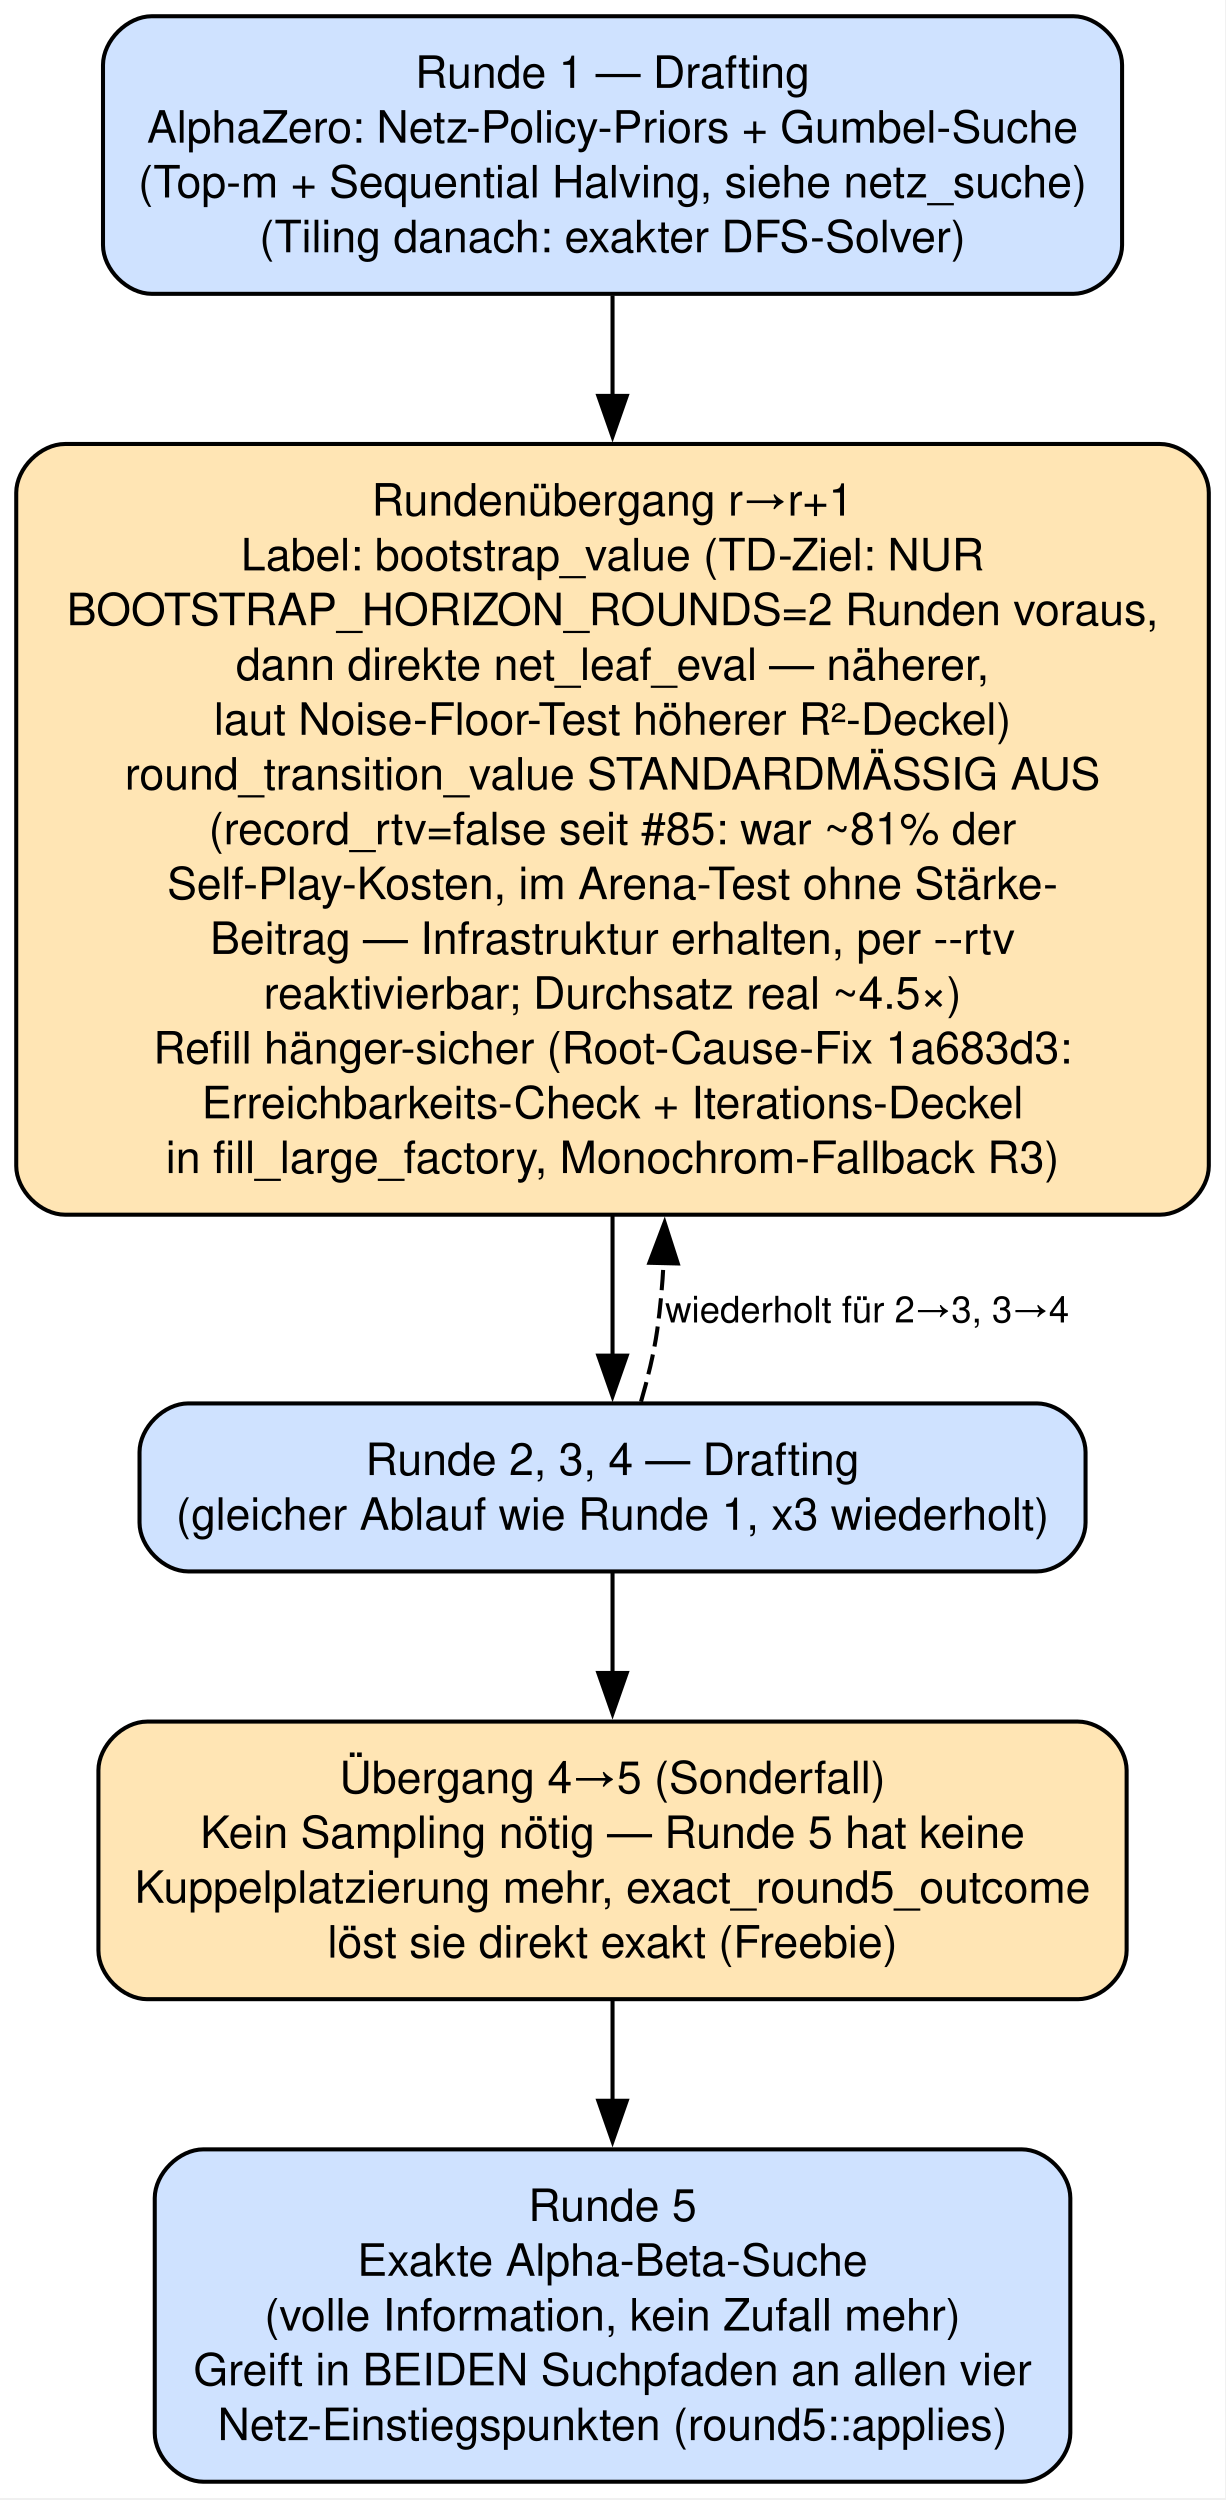
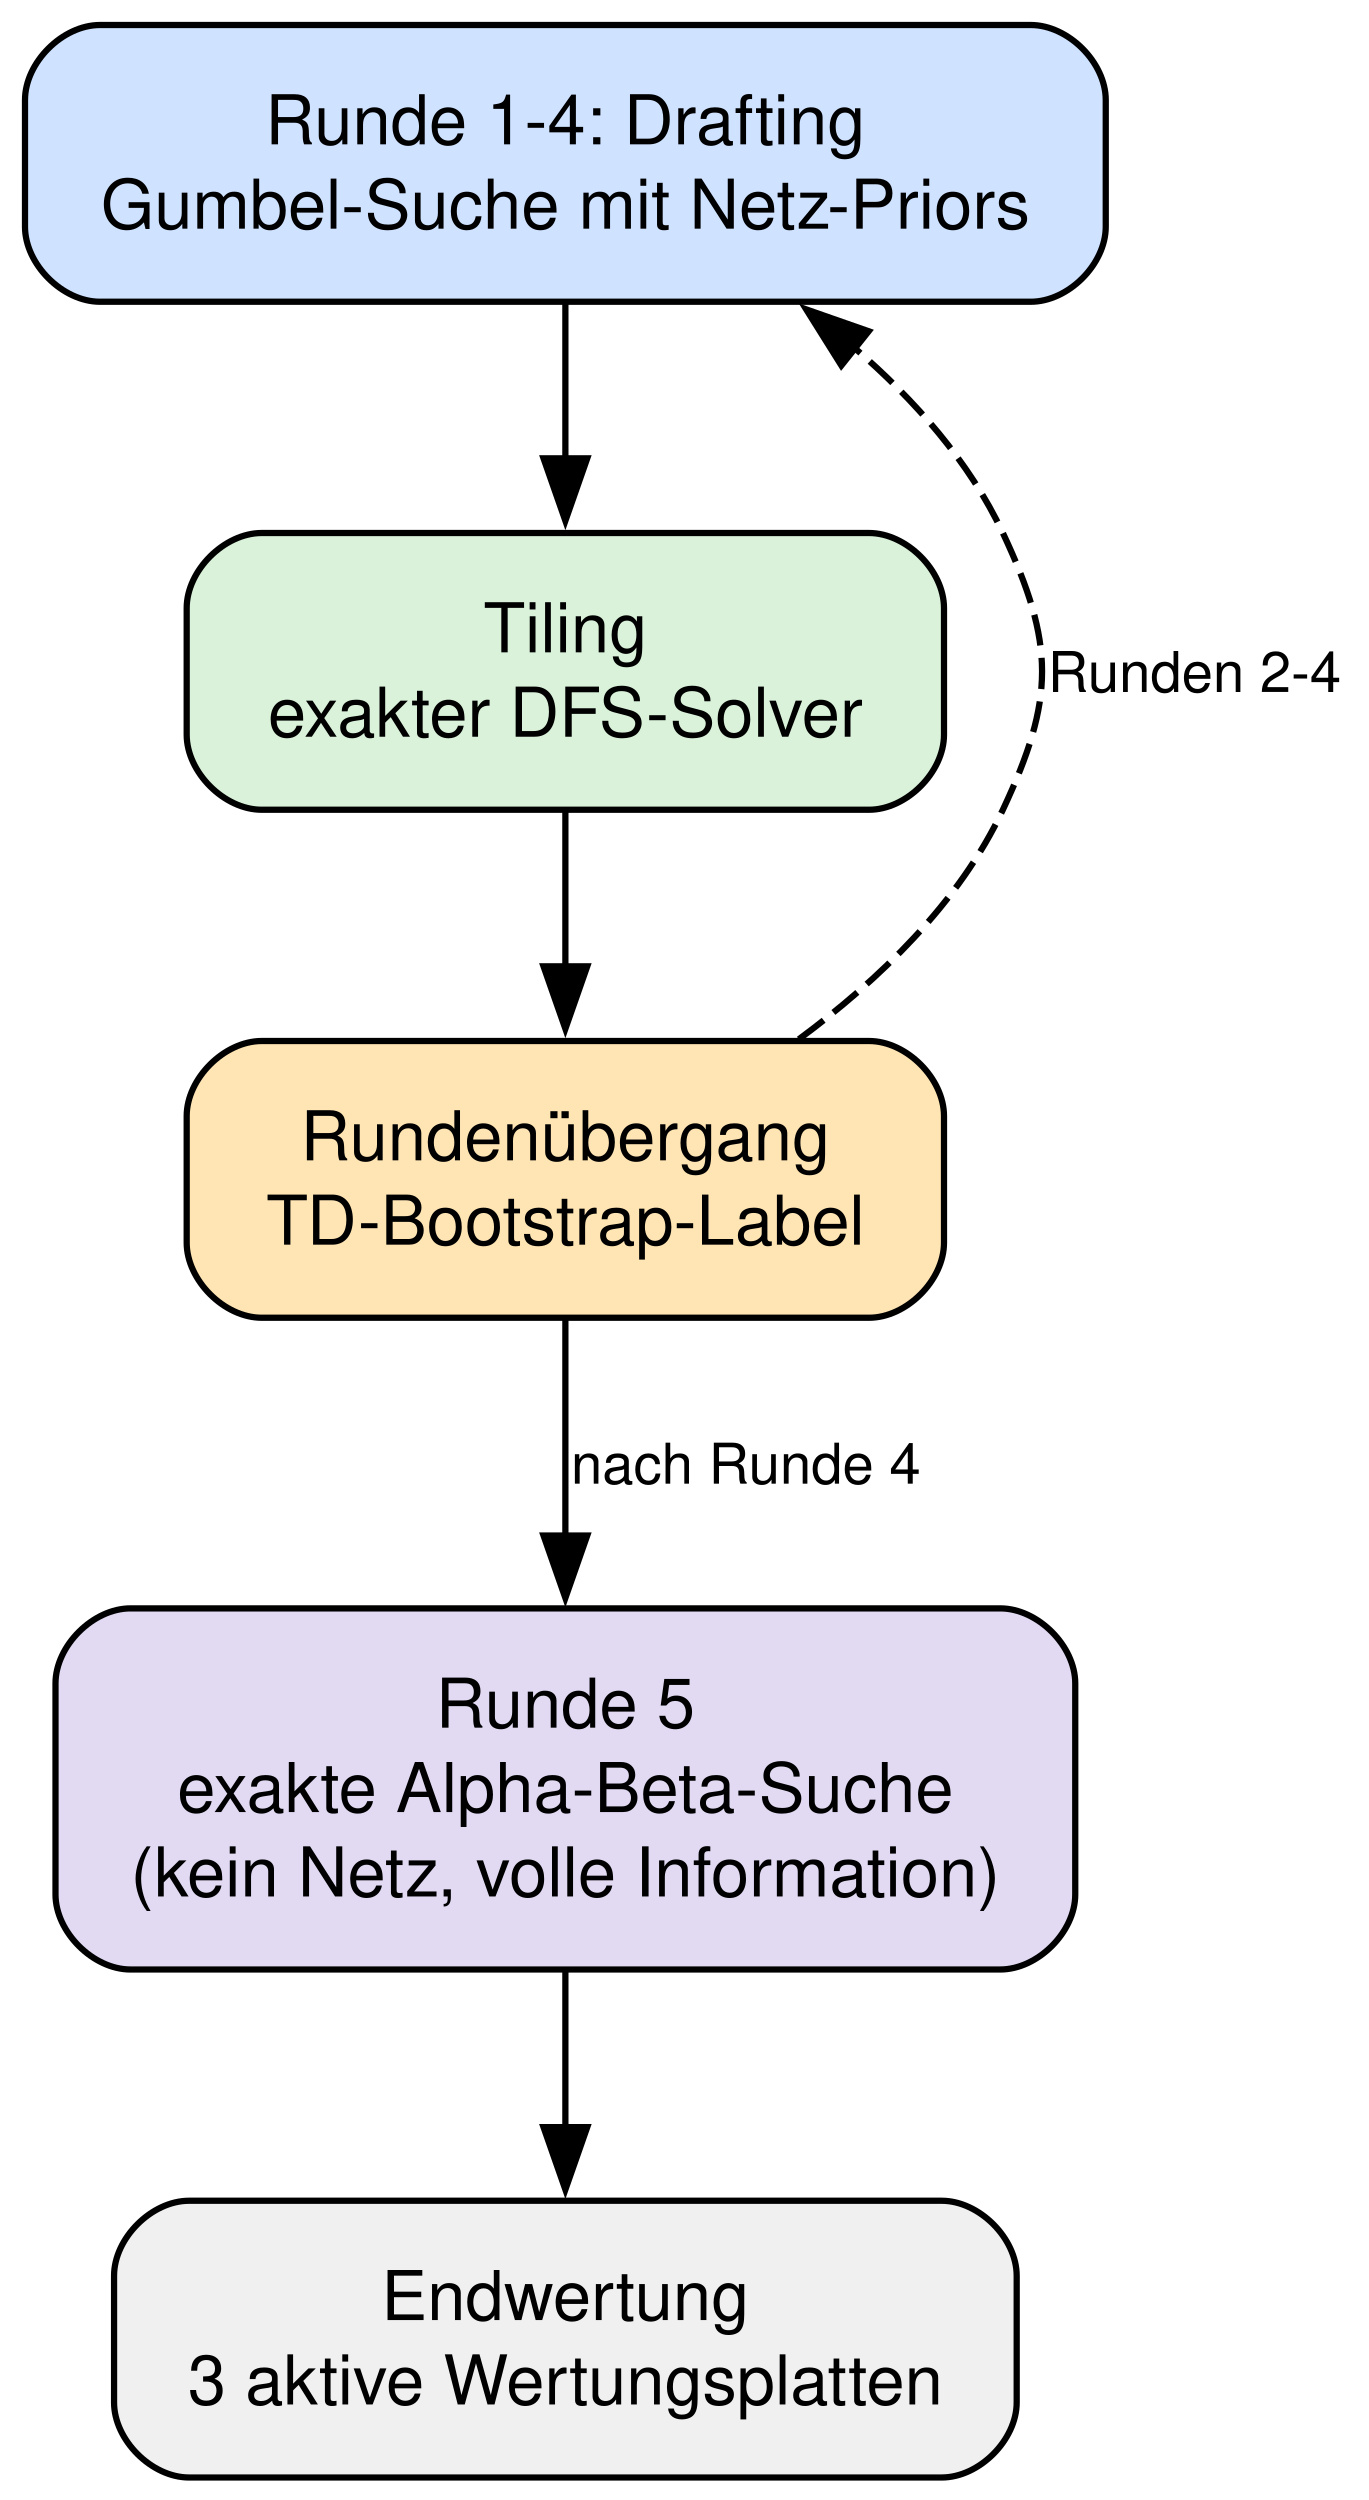
- <svg xmlns="http://www.w3.org/2000/svg" width="302pt" height="616pt" viewBox="0.00 0.00 302.00 616.00">
-   <g id="graph0" class="graph" transform="scale(1 1) rotate(0) translate(4 611.5)">
-     <polygon fill="white" stroke="none" points="-4,4 -4,-611.5 297.85,-611.5 297.85,4 -4,4" />
+ <svg xmlns="http://www.w3.org/2000/svg" width="219pt" height="400pt" viewBox="0.00 0.00 219.00 400.00">
+   <g id="graph0" class="graph" transform="scale(1 1) rotate(0) translate(4 396.4)">
+     <polygon fill="white" stroke="none" points="-4,4 -4,-396.4 215.48,-396.4 215.48,4 -4,4" />
    <g id="node1" class="node">
-       <path fill="#cfe2ff" stroke="black" d="M260.48,-607.5C260.48,-607.5 33.38,-607.5 33.38,-607.5 27.38,-607.5 21.38,-601.5 21.38,-595.5 21.38,-595.5 21.38,-551.1 21.38,-551.1 21.38,-545.1 27.38,-539.1 33.38,-539.1 33.38,-539.1 260.48,-539.1 260.48,-539.1 266.48,-539.1 272.48,-545.1 272.48,-551.1 272.48,-551.1 272.48,-595.5 272.48,-595.5 272.48,-601.5 266.48,-607.5 260.48,-607.5" />
-       <text xml:space="preserve" text-anchor="middle" x="146.93" y="-589.85" font-family="Helvetica,sans-Serif" font-size="11.00">Runde 1 — Drafting</text>
-       <text xml:space="preserve" text-anchor="middle" x="146.93" y="-576.35" font-family="Helvetica,sans-Serif" font-size="11.00">AlphaZero: Netz-Policy-Priors + Gumbel-Suche</text>
-       <text xml:space="preserve" text-anchor="middle" x="146.93" y="-562.85" font-family="Helvetica,sans-Serif" font-size="11.00">(Top-m + Sequential Halving, siehe netz_suche)</text>
-       <text xml:space="preserve" text-anchor="middle" x="146.93" y="-549.35" font-family="Helvetica,sans-Serif" font-size="11.00">(Tiling danach: exakter DFS-Solver)</text>
+       <path fill="#cfe2ff" stroke="black" d="M160.92,-392.4C160.92,-392.4 12,-392.4 12,-392.4 6,-392.4 0,-386.4 0,-380.4 0,-380.4 0,-360.12 0,-360.12 0,-354.12 6,-348.12 12,-348.12 12,-348.12 160.92,-348.12 160.92,-348.12 166.92,-348.12 172.92,-354.12 172.92,-360.12 172.92,-360.12 172.92,-380.4 172.92,-380.4 172.92,-386.4 166.92,-392.4 160.92,-392.4" />
+       <text xml:space="preserve" text-anchor="middle" x="86.46" y="-373.31" font-family="Helvetica,sans-Serif" font-size="11.00">Runde 1-4: Drafting</text>
+       <text xml:space="preserve" text-anchor="middle" x="86.46" y="-359.81" font-family="Helvetica,sans-Serif" font-size="11.00">Gumbel-Suche mit Netz-Priors</text>
    </g>
    <g id="node2" class="node">
-       <path fill="#ffe5b4" stroke="black" d="M281.85,-502.1C281.85,-502.1 12,-502.1 12,-502.1 6,-502.1 0,-496.1 0,-490.1 0,-490.1 0,-324.2 0,-324.2 0,-318.2 6,-312.2 12,-312.2 12,-312.2 281.85,-312.2 281.85,-312.2 287.85,-312.2 293.85,-318.2 293.85,-324.2 293.85,-324.2 293.85,-490.1 293.85,-490.1 293.85,-496.1 287.85,-502.1 281.85,-502.1" />
-       <text xml:space="preserve" text-anchor="middle" x="146.93" y="-484.45" font-family="Helvetica,sans-Serif" font-size="11.00">Rundenübergang r→r+1</text>
-       <text xml:space="preserve" text-anchor="middle" x="146.93" y="-470.95" font-family="Helvetica,sans-Serif" font-size="11.00">Label: bootstrap_value (TD-Ziel: NUR</text>
-       <text xml:space="preserve" text-anchor="middle" x="146.93" y="-457.45" font-family="Helvetica,sans-Serif" font-size="11.00">BOOTSTRAP_HORIZON_ROUNDS=2 Runden voraus,</text>
-       <text xml:space="preserve" text-anchor="middle" x="146.93" y="-443.95" font-family="Helvetica,sans-Serif" font-size="11.00">dann direkte net_leaf_eval — näherer,</text>
-       <text xml:space="preserve" text-anchor="middle" x="146.93" y="-430.45" font-family="Helvetica,sans-Serif" font-size="11.00">laut Noise-Floor-Test höherer R²-Deckel)</text>
-       <text xml:space="preserve" text-anchor="middle" x="146.93" y="-416.95" font-family="Helvetica,sans-Serif" font-size="11.00">round_transition_value STANDARDMÄSSIG AUS</text>
-       <text xml:space="preserve" text-anchor="middle" x="146.93" y="-403.45" font-family="Helvetica,sans-Serif" font-size="11.00">(record_rtv=false seit #85: war ~81% der</text>
-       <text xml:space="preserve" text-anchor="middle" x="146.93" y="-389.95" font-family="Helvetica,sans-Serif" font-size="11.00">Self-Play-Kosten, im Arena-Test ohne Stärke-</text>
-       <text xml:space="preserve" text-anchor="middle" x="146.93" y="-376.45" font-family="Helvetica,sans-Serif" font-size="11.00">Beitrag — Infrastruktur erhalten, per --rtv</text>
-       <text xml:space="preserve" text-anchor="middle" x="146.93" y="-362.95" font-family="Helvetica,sans-Serif" font-size="11.00">reaktivierbar; Durchsatz real ~4.5×)</text>
-       <text xml:space="preserve" text-anchor="middle" x="146.93" y="-349.45" font-family="Helvetica,sans-Serif" font-size="11.00">Refill hänger-sicher (Root-Cause-Fix 1a683d3:</text>
-       <text xml:space="preserve" text-anchor="middle" x="146.93" y="-335.95" font-family="Helvetica,sans-Serif" font-size="11.00">Erreichbarkeits-Check + Iterations-Deckel</text>
-       <text xml:space="preserve" text-anchor="middle" x="146.93" y="-322.45" font-family="Helvetica,sans-Serif" font-size="11.00">in fill_large_factory, Monochrom-Fallback R3)</text>
+       <path fill="#d9f2d9" stroke="black" d="M135.04,-311.12C135.04,-311.12 37.88,-311.12 37.88,-311.12 31.88,-311.12 25.87,-305.12 25.87,-299.12 25.87,-299.12 25.87,-278.84 25.87,-278.84 25.87,-272.84 31.87,-266.84 37.87,-266.84 37.87,-266.84 135.04,-266.84 135.04,-266.84 141.04,-266.84 147.04,-272.84 147.04,-278.84 147.04,-278.84 147.04,-299.12 147.04,-299.12 147.04,-305.12 141.04,-311.12 135.04,-311.12" />
+       <text xml:space="preserve" text-anchor="middle" x="86.46" y="-292.03" font-family="Helvetica,sans-Serif" font-size="11.00">Tiling</text>
+       <text xml:space="preserve" text-anchor="middle" x="86.46" y="-278.53" font-family="Helvetica,sans-Serif" font-size="11.00">exakter DFS-Solver</text>
    </g>
    <g id="edge1" class="edge">
-       <path fill="none" stroke="black" d="M146.93,-538.69C146.93,-531.1 146.93,-522.66 146.93,-513.81" />
-       <polygon fill="black" stroke="black" points="150.43,-513.95 146.93,-503.95 143.43,-513.95 150.43,-513.95" />
+       <path fill="none" stroke="black" d="M86.46,-348.01C86.46,-340.35 86.46,-331.5 86.46,-323.06" />
+       <polygon fill="black" stroke="black" points="89.96,-323.07 86.46,-313.07 82.96,-323.07 89.96,-323.07" />
    </g>
    <g id="node3" class="node">
-       <path fill="#cfe2ff" stroke="black" d="M251.48,-265.7C251.48,-265.7 42.38,-265.7 42.38,-265.7 36.38,-265.7 30.38,-259.7 30.38,-253.7 30.38,-253.7 30.38,-236.3 30.38,-236.3 30.38,-230.3 36.38,-224.3 42.38,-224.3 42.38,-224.3 251.48,-224.3 251.48,-224.3 257.48,-224.3 263.48,-230.3 263.48,-236.3 263.48,-236.3 263.48,-253.7 263.48,-253.7 263.48,-259.7 257.48,-265.7 251.48,-265.7" />
-       <text xml:space="preserve" text-anchor="middle" x="146.93" y="-248.05" font-family="Helvetica,sans-Serif" font-size="11.00">Runde 2, 3, 4 — Drafting</text>
-       <text xml:space="preserve" text-anchor="middle" x="146.93" y="-234.55" font-family="Helvetica,sans-Serif" font-size="11.00">(gleicher Ablauf wie Runde 1, x3 wiederholt)</text>
+       <path fill="#ffe5b4" stroke="black" d="M135.04,-229.84C135.04,-229.84 37.88,-229.84 37.88,-229.84 31.88,-229.84 25.87,-223.84 25.87,-217.84 25.87,-217.84 25.87,-197.56 25.87,-197.56 25.87,-191.56 31.87,-185.56 37.87,-185.56 37.87,-185.56 135.04,-185.56 135.04,-185.56 141.04,-185.56 147.04,-191.56 147.04,-197.56 147.04,-197.56 147.04,-217.84 147.04,-217.84 147.04,-223.84 141.04,-229.84 135.04,-229.84" />
+       <text xml:space="preserve" text-anchor="middle" x="86.46" y="-210.75" font-family="Helvetica,sans-Serif" font-size="11.00">Rundenübergang</text>
+       <text xml:space="preserve" text-anchor="middle" x="86.46" y="-197.25" font-family="Helvetica,sans-Serif" font-size="11.00">TD-Bootstrap-Label</text>
    </g>
    <g id="edge2" class="edge">
-       <path fill="none" stroke="black" d="M146.93,-312.06C146.93,-299.54 146.93,-287.48 146.93,-277.18" />
-       <polygon fill="black" stroke="black" points="150.43,-277.47 146.93,-267.47 143.43,-277.47 150.43,-277.47" />
+       <path fill="none" stroke="black" d="M86.46,-266.73C86.46,-259.07 86.46,-250.22 86.46,-241.78" />
+       <polygon fill="black" stroke="black" points="89.96,-241.79 86.46,-231.79 82.96,-241.79 89.96,-241.79" />
+     </g>
+     <g id="edge3" class="edge">
+       <path fill="none" stroke="black" stroke-dasharray="5,2" d="M123.81,-230.12C136.62,-239.58 149.48,-251.97 156.46,-266.84 164.82,-284.66 164.82,-293.3 156.46,-311.12 151.12,-322.51 142.32,-332.44 132.75,-340.71" />
+       <polygon fill="black" stroke="black" points="130.62,-337.92 124.99,-346.9 134.99,-343.4 130.62,-337.92" />
+       <text xml:space="preserve" text-anchor="middle" x="187.11" y="-285.68" font-family="Helvetica,sans-Serif" font-size="9.00">Runden 2-4</text>
+     </g>
+     <g id="node4" class="node">
+       <path fill="#e2d9f3" stroke="black" d="M156.04,-139.06C156.04,-139.06 16.88,-139.06 16.88,-139.06 10.88,-139.06 4.88,-133.06 4.88,-127.06 4.88,-127.06 4.88,-93.28 4.88,-93.28 4.88,-87.28 10.88,-81.28 16.88,-81.28 16.88,-81.28 156.04,-81.28 156.04,-81.28 162.04,-81.28 168.04,-87.28 168.04,-93.28 168.04,-93.28 168.04,-127.06 168.04,-127.06 168.04,-133.06 162.04,-139.06 156.04,-139.06" />
+       <text xml:space="preserve" text-anchor="middle" x="86.46" y="-119.97" font-family="Helvetica,sans-Serif" font-size="11.00">Runde 5</text>
+       <text xml:space="preserve" text-anchor="middle" x="86.46" y="-106.47" font-family="Helvetica,sans-Serif" font-size="11.00">exakte Alpha-Beta-Suche</text>
+       <text xml:space="preserve" text-anchor="middle" x="86.46" y="-92.97" font-family="Helvetica,sans-Serif" font-size="11.00">(kein Netz, volle Information)</text>
+     </g>
+     <g id="edge4" class="edge">
+       <path fill="none" stroke="black" d="M86.46,-185.5C86.46,-175.17 86.46,-162.41 86.46,-150.39" />
+       <polygon fill="black" stroke="black" points="89.96,-150.72 86.46,-140.72 82.96,-150.72 89.96,-150.72" />
+       <text xml:space="preserve" text-anchor="middle" x="115.33" y="-159.01" font-family="Helvetica,sans-Serif" font-size="9.00">nach Runde 4</text>
+     </g>
+     <g id="node5" class="node">
+       <path fill="#f0f0f0" stroke="black" d="M146.67,-44.28C146.67,-44.28 26.25,-44.28 26.25,-44.28 20.25,-44.28 14.25,-38.28 14.25,-32.28 14.25,-32.28 14.25,-12 14.25,-12 14.25,-6 20.25,0 26.25,0 26.25,0 146.67,0 146.67,0 152.67,0 158.67,-6 158.67,-12 158.67,-12 158.67,-32.28 158.67,-32.28 158.67,-38.28 152.67,-44.28 146.67,-44.28" />
+       <text xml:space="preserve" text-anchor="middle" x="86.46" y="-25.19" font-family="Helvetica,sans-Serif" font-size="11.00">Endwertung</text>
+       <text xml:space="preserve" text-anchor="middle" x="86.46" y="-11.69" font-family="Helvetica,sans-Serif" font-size="11.00">3 aktive Wertungsplatten</text>
    </g>
    <g id="edge5" class="edge">
-       <path fill="none" stroke="black" stroke-dasharray="5,2" d="M153.94,-266.12C155.58,-271.74 157.1,-277.9 157.93,-283.7 158.72,-289.24 159.23,-294.92 159.52,-300.67" />
-       <polygon fill="black" stroke="black" points="156.01,-300.35 159.76,-310.26 163,-300.18 156.01,-300.35" />
-       <text xml:space="preserve" text-anchor="middle" x="209.67" y="-285.65" font-family="Helvetica,sans-Serif" font-size="9.00">wiederholt für 2→3, 3→4</text>
-     </g>
-     <g id="node4" class="node">
-       <path fill="#ffe5b4" stroke="black" d="M261.6,-187.3C261.6,-187.3 32.25,-187.3 32.25,-187.3 26.25,-187.3 20.25,-181.3 20.25,-175.3 20.25,-175.3 20.25,-130.9 20.25,-130.9 20.25,-124.9 26.25,-118.9 32.25,-118.9 32.25,-118.9 261.6,-118.9 261.6,-118.9 267.6,-118.9 273.6,-124.9 273.6,-130.9 273.6,-130.9 273.6,-175.3 273.6,-175.3 273.6,-181.3 267.6,-187.3 261.6,-187.3" />
-       <text xml:space="preserve" text-anchor="middle" x="146.93" y="-169.65" font-family="Helvetica,sans-Serif" font-size="11.00">Übergang 4→5 (Sonderfall)</text>
-       <text xml:space="preserve" text-anchor="middle" x="146.93" y="-156.15" font-family="Helvetica,sans-Serif" font-size="11.00">Kein Sampling nötig — Runde 5 hat keine</text>
-       <text xml:space="preserve" text-anchor="middle" x="146.93" y="-142.65" font-family="Helvetica,sans-Serif" font-size="11.00">Kuppelplatzierung mehr, exact_round5_outcome</text>
-       <text xml:space="preserve" text-anchor="middle" x="146.93" y="-129.15" font-family="Helvetica,sans-Serif" font-size="11.00">löst sie direkt exakt (Freebie)</text>
-     </g>
-     <g id="edge3" class="edge">
-       <path fill="none" stroke="black" d="M146.93,-224.05C146.93,-216.64 146.93,-207.9 146.93,-199.16" />
-       <polygon fill="black" stroke="black" points="150.43,-199.28 146.93,-189.28 143.43,-199.28 150.43,-199.28" />
-     </g>
-     <g id="node5" class="node">
-       <path fill="#cfe2ff" stroke="black" d="M247.73,-81.9C247.73,-81.9 46.12,-81.9 46.12,-81.9 40.12,-81.9 34.13,-75.9 34.13,-69.9 34.13,-69.9 34.13,-12 34.13,-12 34.13,-6 40.13,0 46.13,0 46.13,0 247.73,0 247.73,0 253.73,0 259.73,-6 259.73,-12 259.73,-12 259.73,-69.9 259.73,-69.9 259.73,-75.9 253.73,-81.9 247.73,-81.9" />
-       <text xml:space="preserve" text-anchor="middle" x="146.93" y="-64.25" font-family="Helvetica,sans-Serif" font-size="11.00">Runde 5</text>
-       <text xml:space="preserve" text-anchor="middle" x="146.93" y="-50.75" font-family="Helvetica,sans-Serif" font-size="11.00">Exakte Alpha-Beta-Suche</text>
-       <text xml:space="preserve" text-anchor="middle" x="146.93" y="-37.25" font-family="Helvetica,sans-Serif" font-size="11.00">(volle Information, kein Zufall mehr)</text>
-       <text xml:space="preserve" text-anchor="middle" x="146.93" y="-23.75" font-family="Helvetica,sans-Serif" font-size="11.00">Greift in BEIDEN Suchpfaden an allen vier</text>
-       <text xml:space="preserve" text-anchor="middle" x="146.93" y="-10.25" font-family="Helvetica,sans-Serif" font-size="11.00">Netz-Einstiegspunkten (round5::applies)</text>
-     </g>
-     <g id="edge4" class="edge">
-       <path fill="none" stroke="black" d="M146.93,-118.45C146.93,-110.62 146.93,-102.11 146.93,-93.7" />
-       <polygon fill="black" stroke="black" points="150.43,-93.88 146.93,-83.88 143.43,-93.88 150.43,-93.88" />
+       <path fill="none" stroke="black" d="M86.46,-81C86.46,-72.94 86.46,-64.09 86.46,-55.78" />
+       <polygon fill="black" stroke="black" points="89.96,-56.06 86.46,-46.06 82.96,-56.06 89.96,-56.06" />
    </g>
  </g>
</svg>
